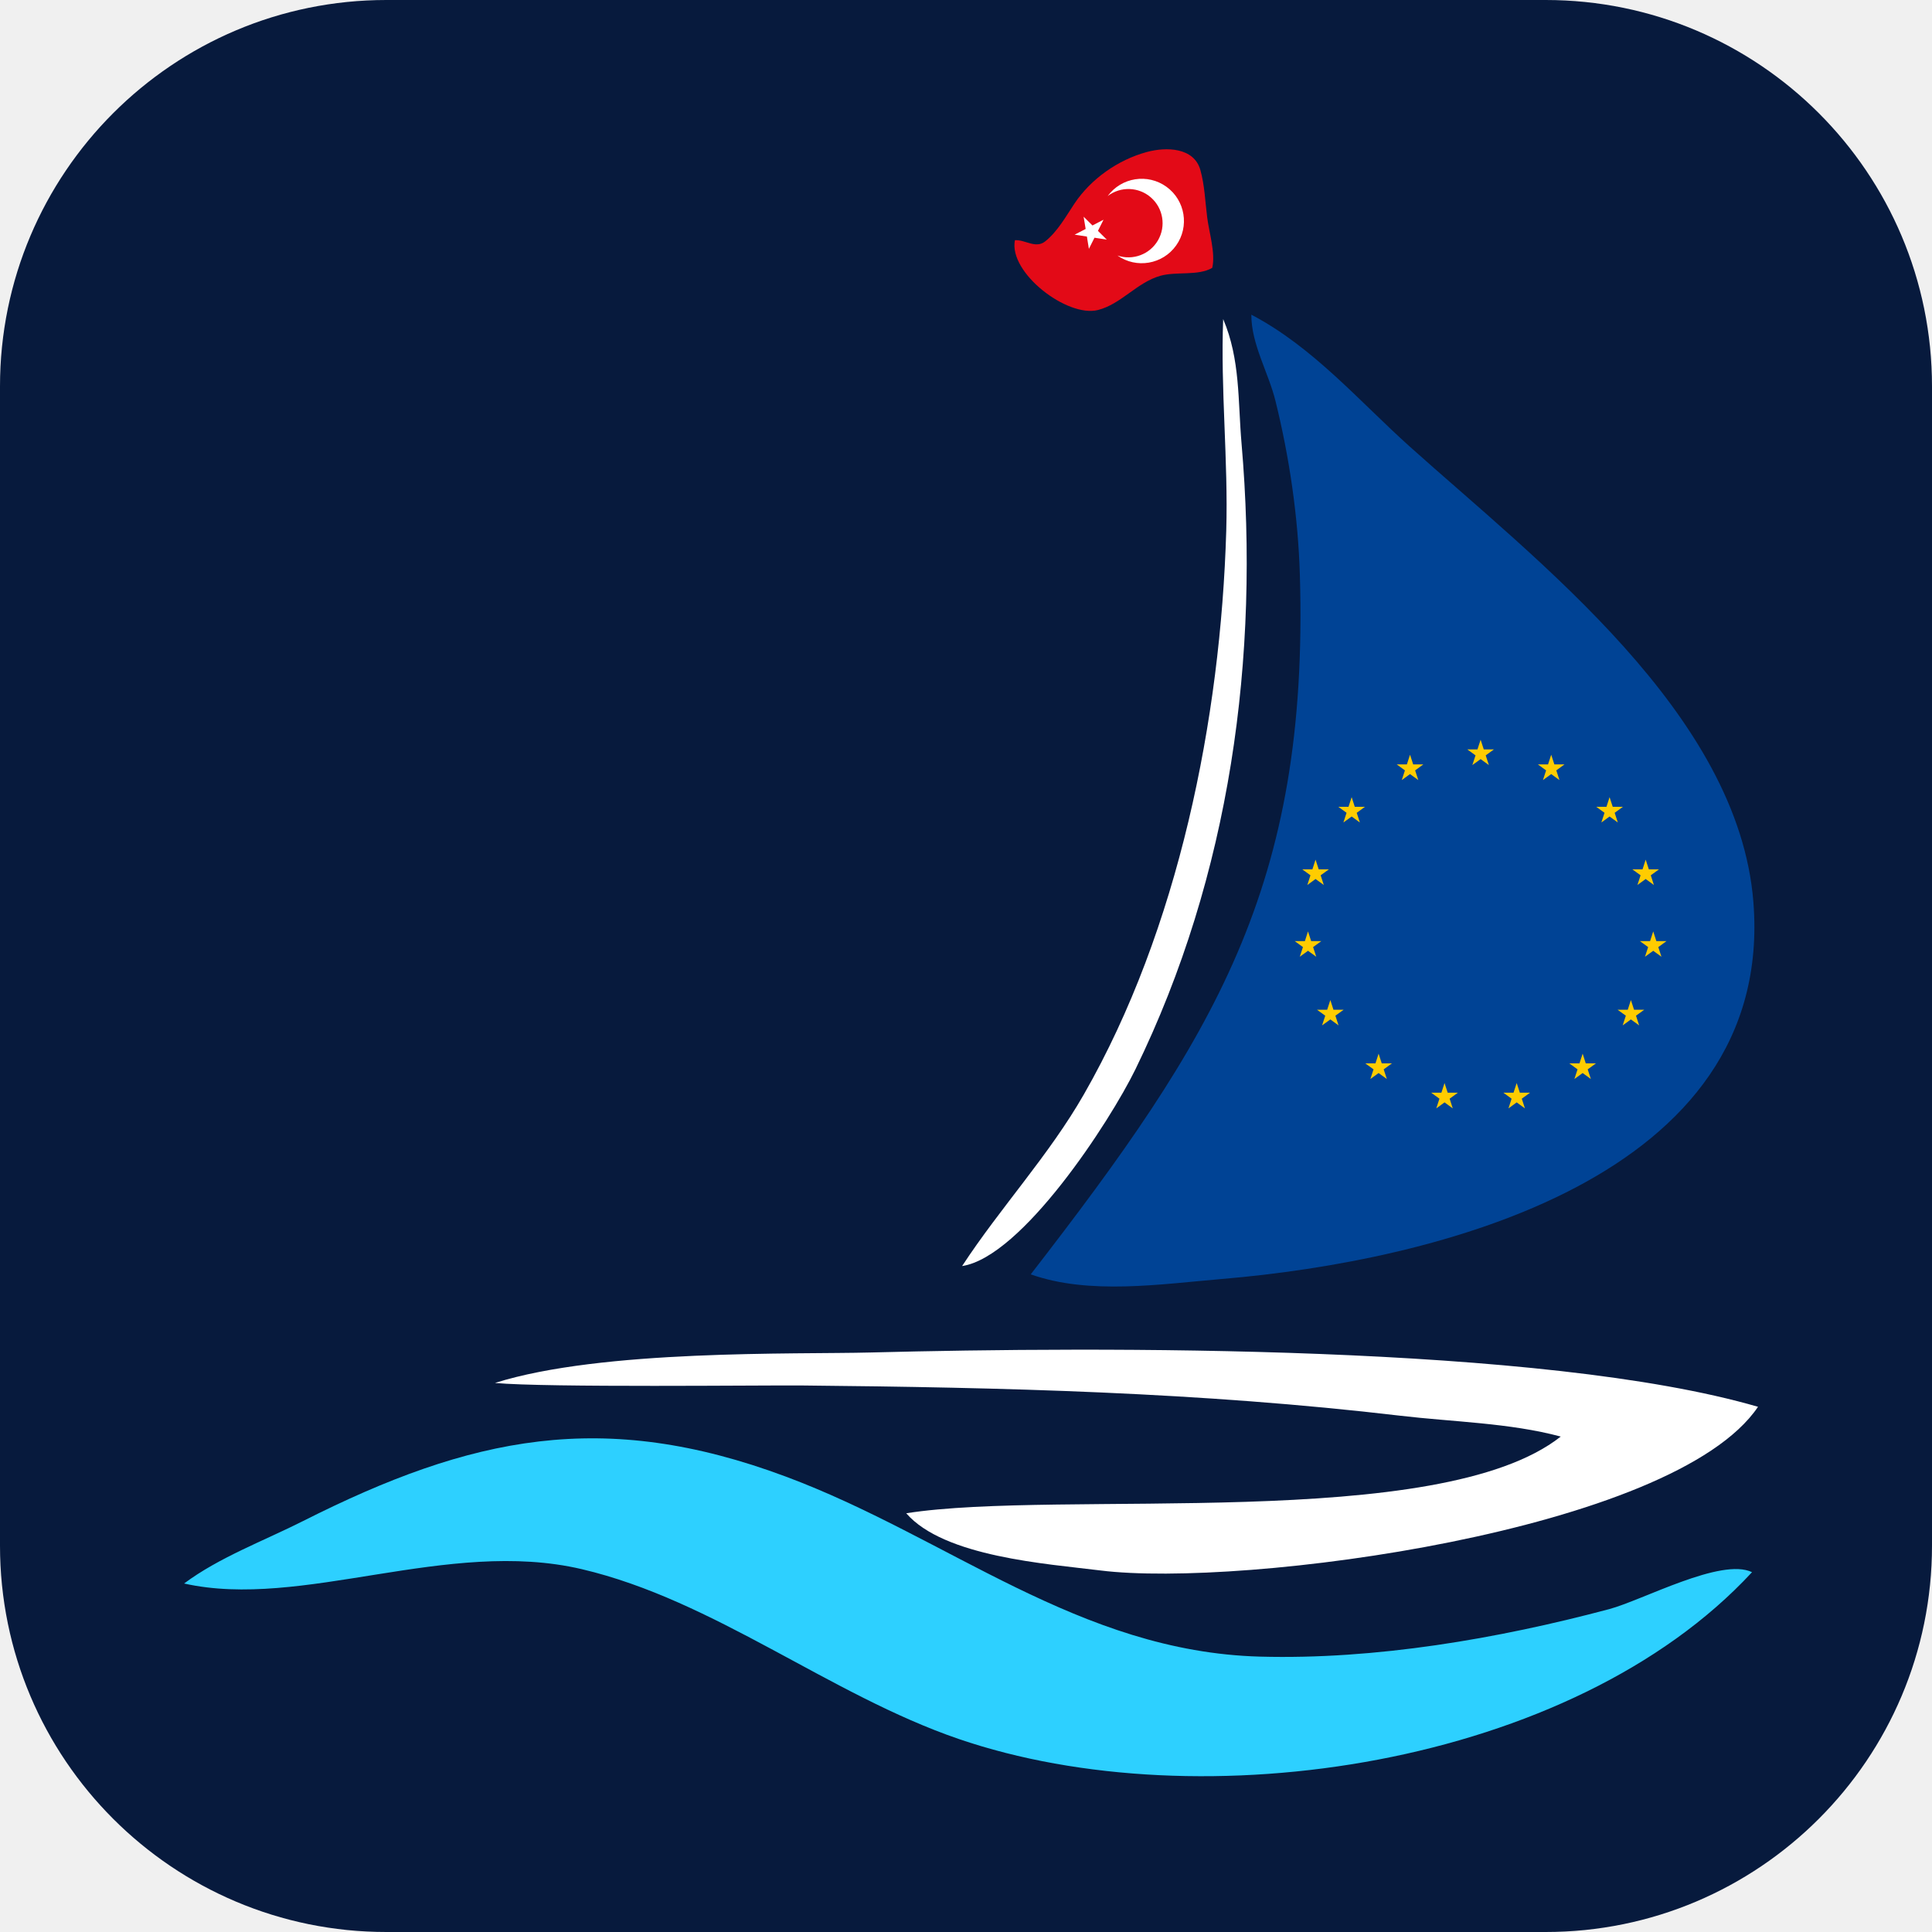
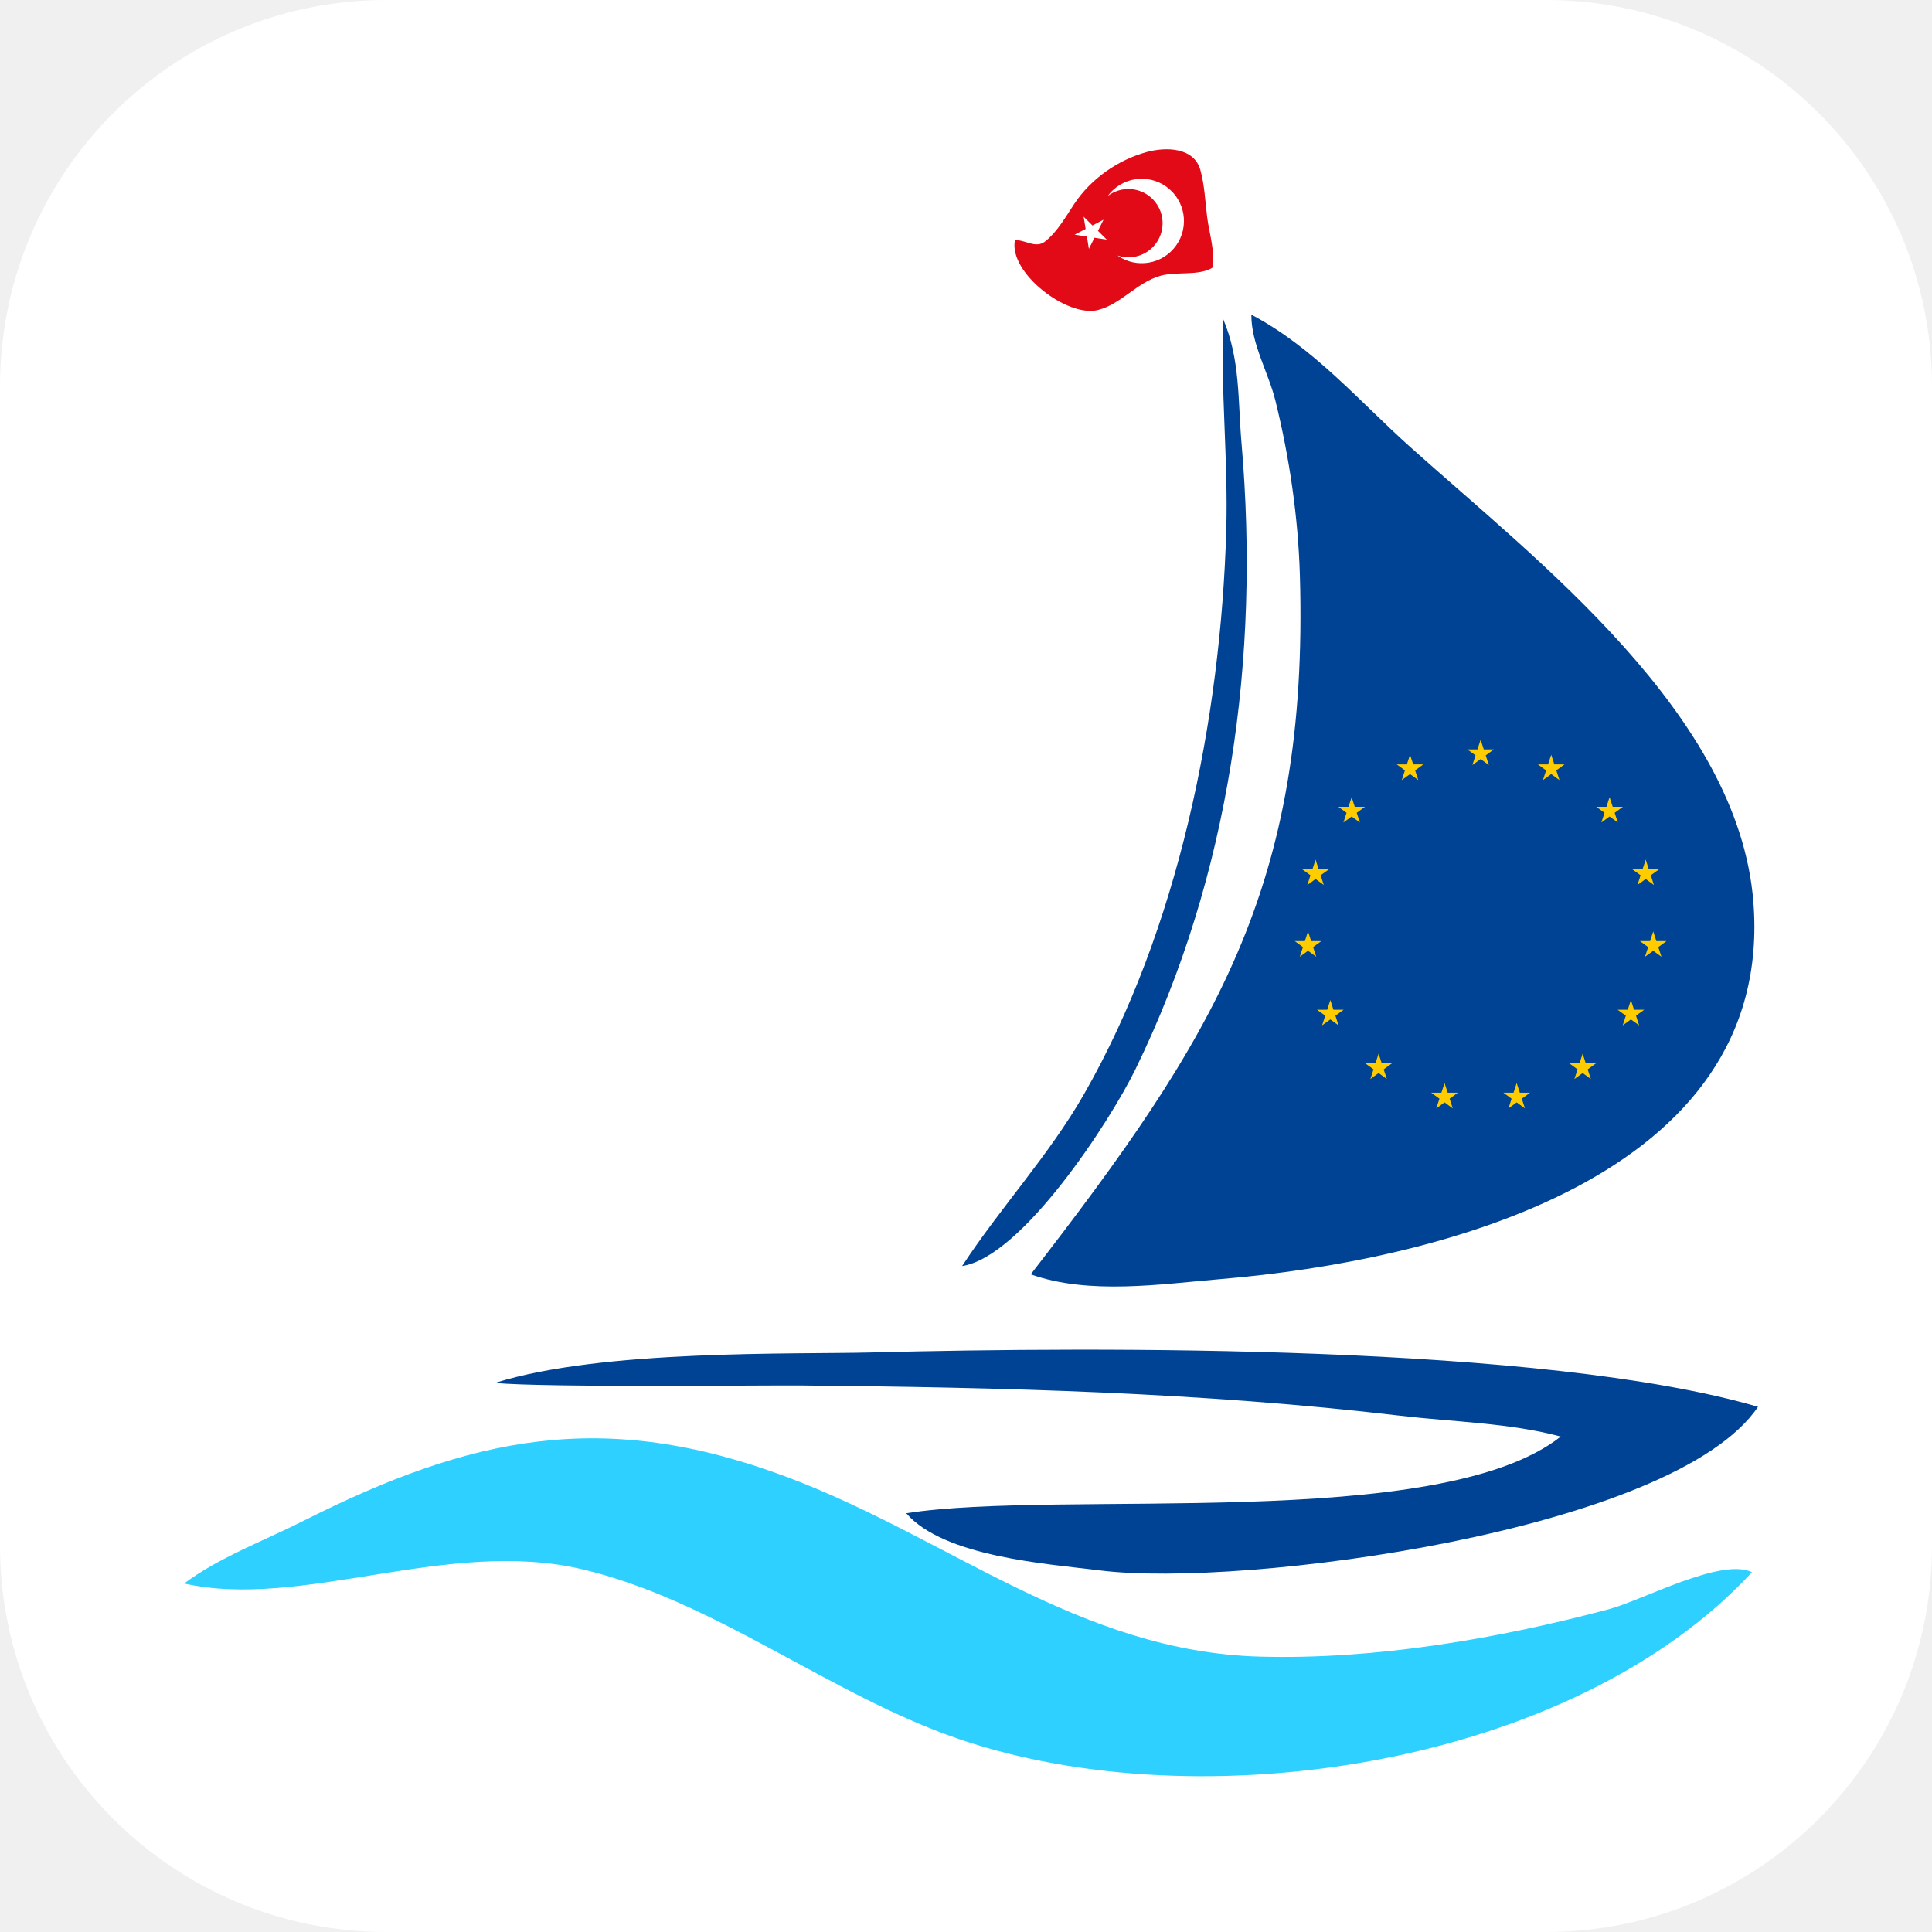
<svg xmlns="http://www.w3.org/2000/svg" viewBox="25.3 25.8 496.5 496.5">
-   <rect x="25.3" y="25.8" width="496.5" height="496.5" rx="99.3" fill="#071a3d" />
+   <rect x="25.3" y="25.8" width="496.5" height="496.5" rx="99.3" fill="#FFFFFF" />
  <path fill="#2DD0FF" d="M72.61 432.74C102.93 439.54 140.25 420.96 174.79 429.05C208.77 437.01 238.53 461.32 271.61 472.67C333.78 494 429.34 479.78 475.55 429.83C467.64 426 447.48 437.02 438.82 439.33C410.2 446.95 378.76 452.34 349.08 451.53C302.53 450.25 268.98 420.82 227.23 405.26C180.3 387.76 146.37 394.89 103.14 416.71C93.08 421.79 81.65 426 72.61 432.74Z" />
-   <path fill="#FFFFFF" d="M152.5 381.2C165.71 382.43 222.08 381.76 231.37 381.85C282.95 382.35 333.81 383.57 385.12 389.62C398.64 391.22 413.24 391.45 426.39 394.98C395.12 419.66 297.88 408.46 258.19 414.69C267.9 425.89 294.26 427.67 308.1 429.39C344.51 433.93 455.49 419.36 477.09 387.33C421.94 371.26 308.07 371.85 249.1 373.37C229.69 373.88 180 372.52 152.5 381.2Z" />
-   <path fill="#FFFFFF" d="M272.55 351.16C287.93 348.81 310.52 314.06 317.09 300.6C341.46 250.7 349.1 194.66 344.36 139.75C343.41 128.79 344.06 118.14 339.64 107.8C338.94 125.89 340.96 144.07 340.43 162.22C339 210.62 328.15 264.59 303.88 306.98C294.85 322.76 282.44 336.05 272.55 351.16Z" />
+   <path fill="#004395" d="M152.5 381.2C165.71 382.43 222.08 381.76 231.37 381.85C282.95 382.35 333.81 383.57 385.12 389.62C398.64 391.22 413.24 391.45 426.39 394.98C395.12 419.66 297.88 408.46 258.19 414.69C267.9 425.89 294.26 427.67 308.1 429.39C344.51 433.93 455.49 419.36 477.09 387.33C421.94 371.26 308.07 371.85 249.1 373.37C229.69 373.88 180 372.52 152.5 381.2Z" />
+   <path fill="#004395" d="M272.55 351.16C287.93 348.81 310.52 314.06 317.09 300.6C341.46 250.7 349.1 194.66 344.36 139.75C343.41 128.79 344.06 118.14 339.64 107.8C338.94 125.89 340.96 144.07 340.43 162.22C339 210.62 328.15 264.59 303.88 306.98C294.85 322.76 282.44 336.05 272.55 351.16Z" />
  <path fill="#004395" d="M346.88 106.67C346.84 114.24 351.28 121.51 353.09 128.87C356.67 143.36 358.91 158.65 359.35 173.58C361.71 253.78 337.16 292.6 290.19 353.29C305.19 358.64 323.69 355.8 339.23 354.49C394.09 349.89 481.5 328.65 475.9 257.63C472.1 209.36 420.41 170 387.55 140.53C374.48 128.79 362.79 115.03 346.88 106.67Z" />
  <path fill="#FFCC00" d="M405.80 215.90L406.61 218.39L409.22 218.39L407.11 219.92L407.92 222.41L405.80 220.88L403.68 222.41L404.49 219.92L402.38 218.39L404.99 218.39ZM423.94 219.76L424.75 222.24L427.36 222.24L425.25 223.78L426.06 226.27L423.94 224.73L421.82 226.27L422.63 223.78L420.52 222.24L423.13 222.24ZM438.94 230.66L439.75 233.14L442.37 233.14L440.25 234.68L441.06 237.17L438.94 235.63L436.83 237.17L437.64 234.68L435.52 233.14L438.14 233.14ZM448.22 246.72L449.03 249.21L451.64 249.21L449.53 250.74L450.33 253.23L448.22 251.69L446.10 253.23L446.91 250.74L444.79 249.21L447.41 249.21ZM450.16 265.16L450.96 267.65L453.58 267.65L451.46 269.19L452.27 271.67L450.16 270.14L448.04 271.67L448.85 269.19L446.73 267.65L449.35 267.65ZM444.42 282.80L445.23 285.29L447.85 285.29L445.73 286.82L446.54 289.31L444.42 287.78L442.31 289.31L443.12 286.82L441.00 285.29L443.62 285.29ZM432.02 296.58L432.82 299.07L435.44 299.07L433.32 300.61L434.13 303.09L432.02 301.56L429.90 303.09L430.71 300.61L428.59 299.07L431.21 299.07ZM415.07 304.13L415.88 306.61L418.50 306.61L416.38 308.15L417.19 310.64L415.07 309.10L412.96 310.64L413.76 308.15L411.65 306.61L414.26 306.61ZM396.53 304.13L397.34 306.61L399.95 306.61L397.84 308.15L398.64 310.64L396.53 309.10L394.41 310.64L395.22 308.15L393.10 306.61L395.72 306.61ZM379.58 296.58L380.39 299.07L383.01 299.07L380.89 300.61L381.70 303.09L379.58 301.56L377.47 303.09L378.28 300.61L376.16 299.07L378.78 299.07ZM367.18 282.80L367.98 285.29L370.60 285.29L368.48 286.82L369.29 289.31L367.18 287.78L365.06 289.31L365.87 286.82L363.75 285.29L366.37 285.29ZM361.44 265.16L362.25 267.65L364.87 267.65L362.75 269.19L363.56 271.67L361.44 270.14L359.33 271.67L360.14 269.19L358.02 267.65L360.64 267.65ZM363.38 246.72L364.19 249.21L366.81 249.21L364.69 250.74L365.50 253.23L363.38 251.69L361.27 253.23L362.07 250.74L359.96 249.21L362.57 249.21ZM372.66 230.66L373.46 233.14L376.08 233.14L373.96 234.68L374.77 237.17L372.66 235.63L370.54 237.17L371.35 234.68L369.23 233.14L371.85 233.14ZM387.66 219.76L388.47 222.24L391.08 222.24L388.97 223.78L389.78 226.27L387.66 224.73L385.54 226.27L386.35 223.78L384.24 222.24L386.85 222.24Z" />
  <path fill="#E30A17" d="M286.12 87.53C284.46 95.89 299.58 107.47 307.46 105.47C313.41 103.96 317.47 98.39 323.48 96.68C327.61 95.51 333.19 96.76 336.83 94.64C337.72 90.91 336.01 85.5 335.53 81.66C335.02 77.62 334.88 73.42 333.78 69.49C332.14 63.67 325.02 63.5 320 64.87C312.63 66.87 305.66 71.76 301.42 78.12C299.2 81.45 297.1 85.27 293.93 87.81C291.45 89.81 288.77 87.35 286.12 87.53Z" />
  <path fill="#FFFFFF" d="M312.47 91.47A10.85 10.85 0 1 0 309.96 76.18A8.78 8.78 0 1 1 312.47 91.47ZM301.46 86.11L304.30 84.64L303.78 81.49L306.05 83.74L308.89 82.27L307.46 85.13L309.73 87.38L306.57 86.89L305.13 89.75L304.62 86.59Z" />
</svg>
